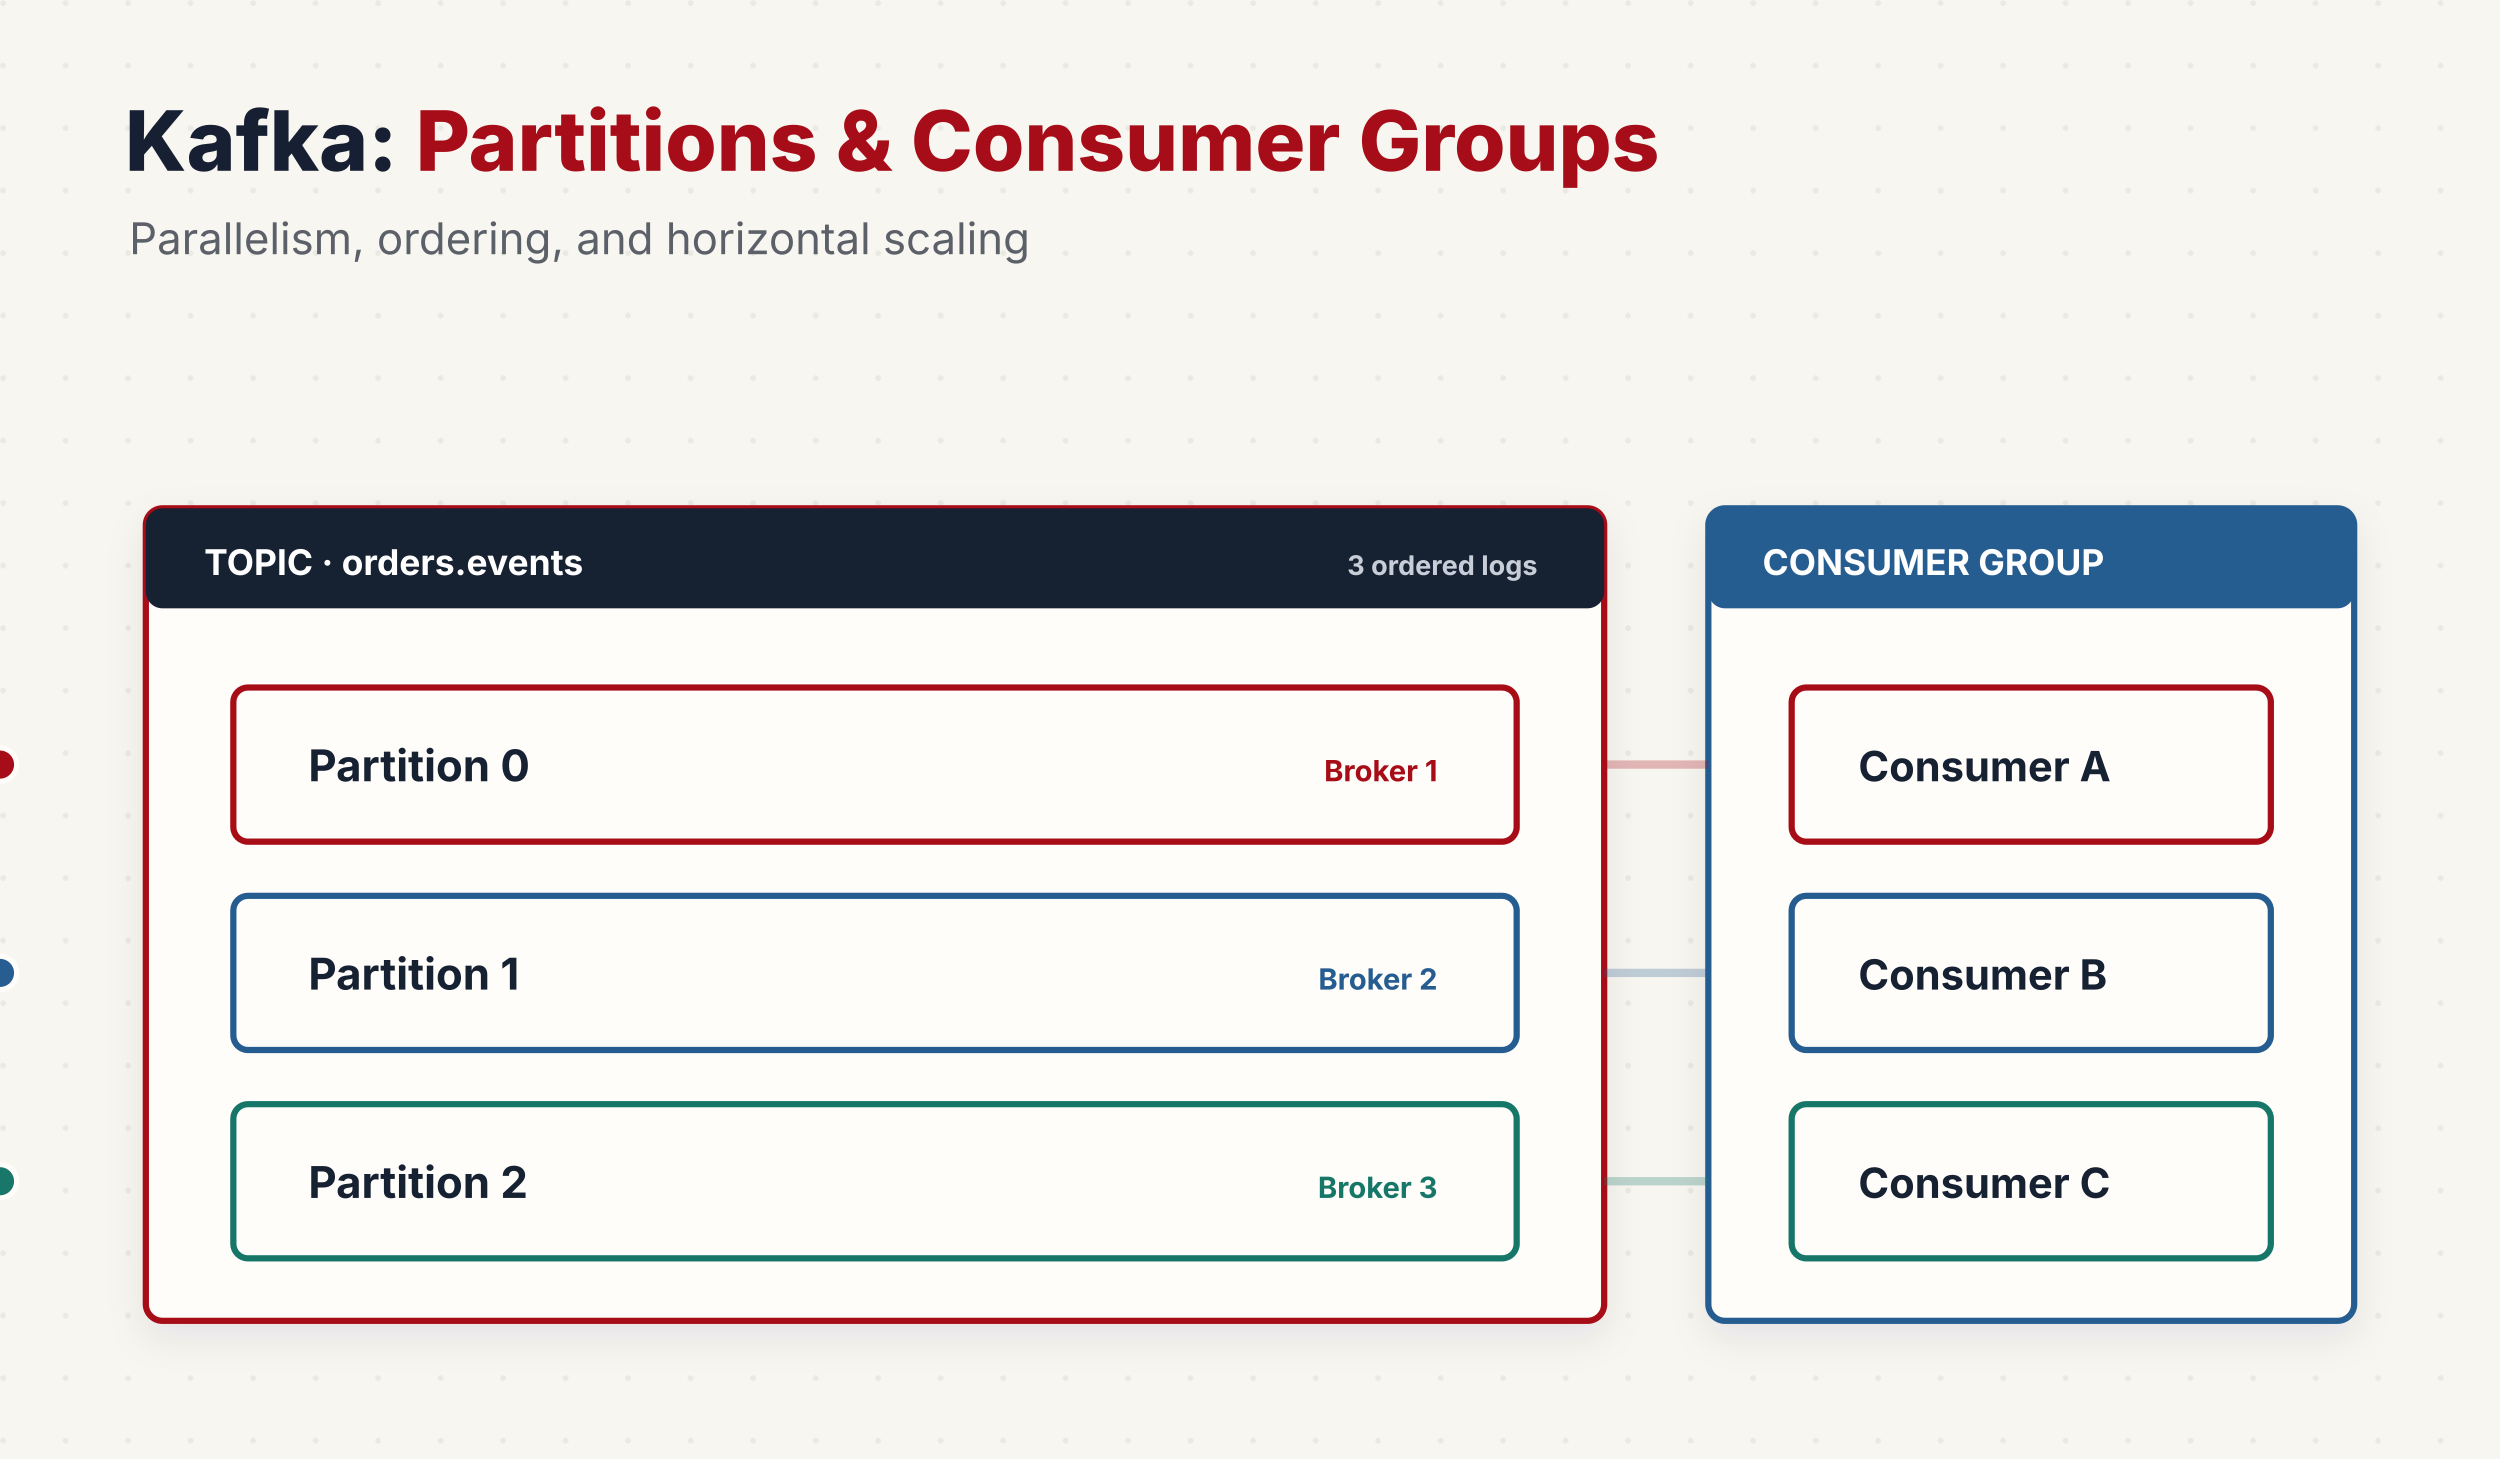
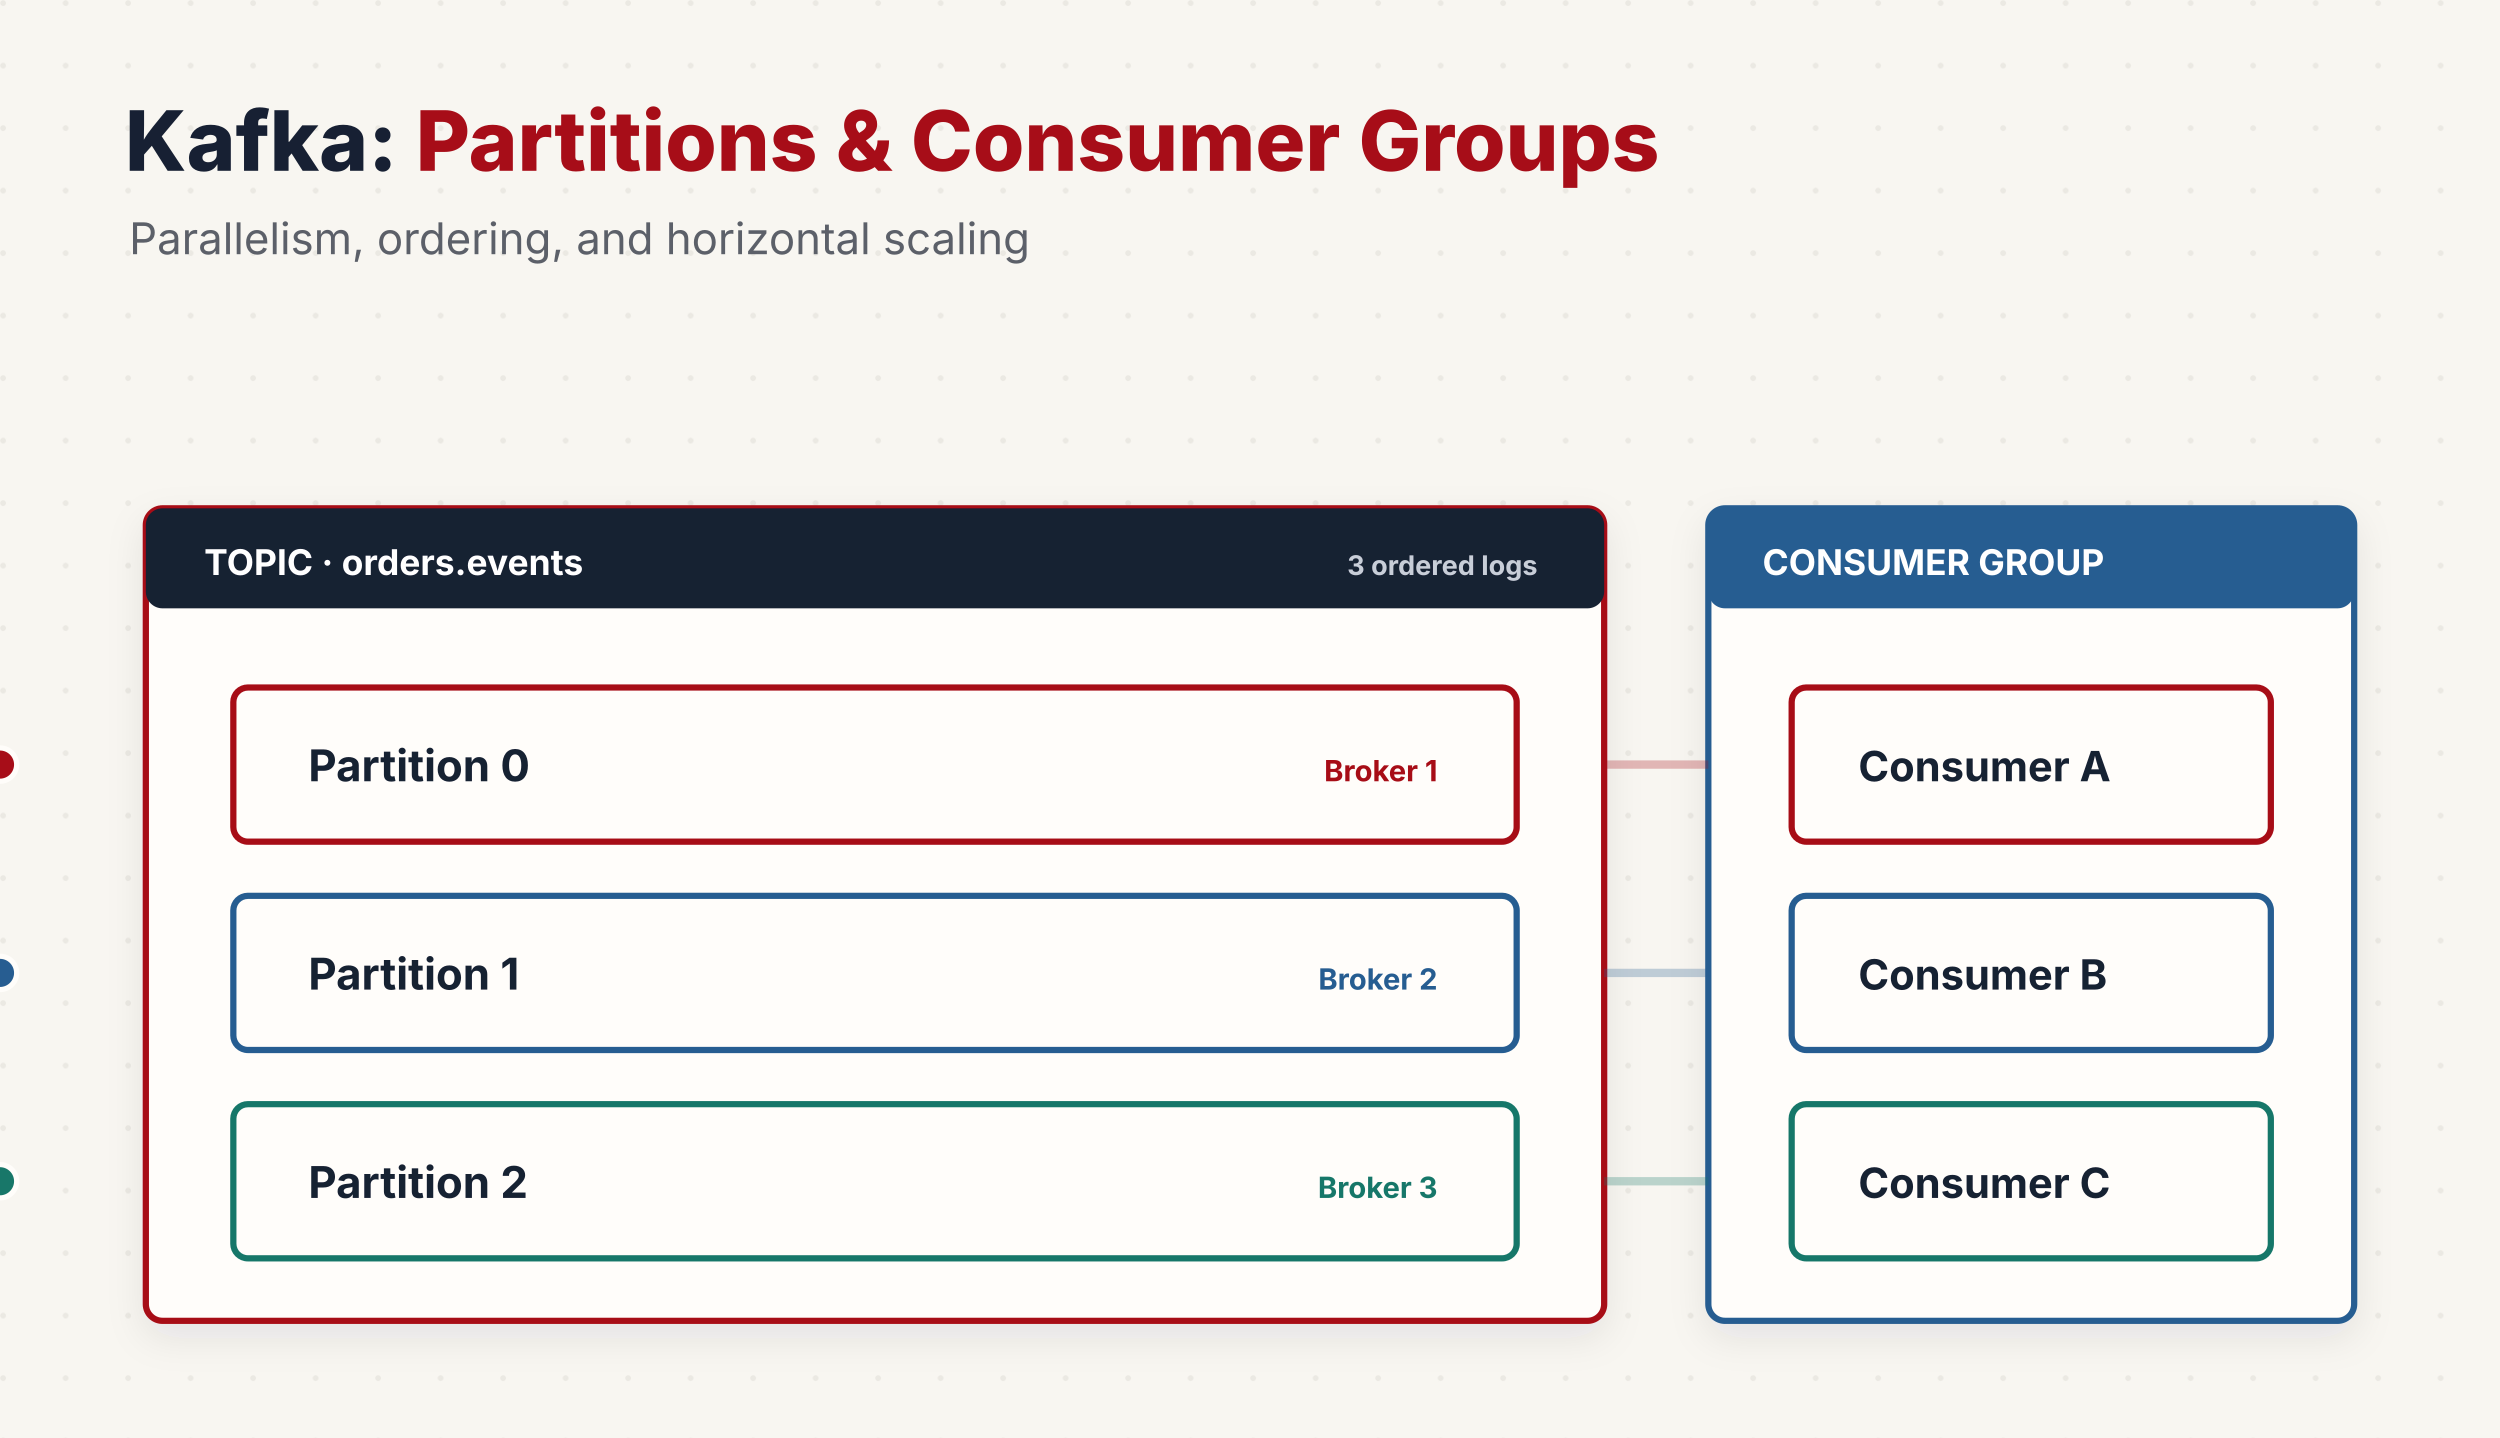
- <svg xmlns="http://www.w3.org/2000/svg" width="960" height="560" viewBox="0 0 1200 700" role="img" aria-labelledby="title desc">
+ <svg xmlns="http://www.w3.org/2000/svg" width="960" height="552" viewBox="0 0 1200 690" role="img" aria-labelledby="title desc">
  <defs>
    <pattern id="grid" width="30" height="30" patternUnits="userSpaceOnUse">
      <circle cx="1.5" cy="1.5" r="1.4" fill="#d9d6cf" opacity=".42" />
    </pattern>
    <filter id="shadow" x="-20%" y="-20%" width="140%" height="140%">
      <feDropShadow dx="0" dy="7" stdDeviation="9" flood-color="#172033" flood-opacity=".08" />
    </filter>
  </defs>
  <rect width="1200" height="800" fill="#f8f6f1" />
  <rect width="1200" height="800" fill="url(#grid)" />
  <g font-family="Inter,ui-sans-serif,system-ui,-apple-system,'Segoe UI',sans-serif">
    <text x="60" y="82" fill="#172033" font-size="40" font-weight="760">Kafka: <tspan fill="#a70d18">Partitions &amp; Consumer Groups</tspan>
    </text>
    <text x="62" y="122" fill="#5c6069" font-size="21">Parallelism, ordering, and horizontal scaling</text>
    <g filter="url(#shadow)">
      <rect x="70" y="244" width="700" height="390" rx="8" fill="#fffdfa" stroke="#a70d18" stroke-width="3" />
      <rect x="70" y="244" width="700" height="48" rx="8" fill="#172033" />
      <text x="98" y="276" fill="#fff" font-size="17" font-weight="750">TOPIC · orders.events</text>
      <text x="738" y="276" text-anchor="end" fill="#c8ced8" font-size="13" font-weight="650">3 ordered logs</text>
      <g fill="#fffdfa" stroke-width="3">
        <rect x="112" y="330" width="616" height="74" rx="7" stroke="#a70d18" />
        <rect x="112" y="430" width="616" height="74" rx="7" stroke="#275d91" />
        <rect x="112" y="530" width="616" height="74" rx="7" stroke="#187769" />
      </g>
      <g fill="#172033" font-size="21" font-weight="720">
        <text x="148" y="375">Partition 0</text>
        <text x="148" y="475">Partition 1</text>
        <text x="148" y="575">Partition 2</text>
      </g>
      <g font-size="14" font-weight="750" text-anchor="end">
        <text x="690" y="375" fill="#a70d18">Broker 1</text>
        <text x="690" y="475" fill="#275d91">Broker 2</text>
        <text x="690" y="575" fill="#187769">Broker 3</text>
      </g>
    </g>
    <g filter="url(#shadow)">
      <rect x="820" y="244" width="310" height="390" rx="8" fill="#fffdfa" stroke="#275d91" stroke-width="3" />
      <rect x="820" y="244" width="310" height="48" rx="8" fill="#275d91" />
      <text x="846" y="276" fill="#fff" font-size="17" font-weight="750">CONSUMER GROUP</text>
      <g fill="#fffdfa" stroke-width="3">
        <rect x="860" y="330" width="230" height="74" rx="7" stroke="#a70d18" />
        <rect x="860" y="430" width="230" height="74" rx="7" stroke="#275d91" />
        <rect x="860" y="530" width="230" height="74" rx="7" stroke="#187769" />
      </g>
      <g fill="#172033" font-size="20" font-weight="720">
        <text x="892" y="375">Consumer A</text>
        <text x="892" y="475">Consumer B</text>
        <text x="892" y="575">Consumer C</text>
      </g>
    </g>
    <g stroke-width="4" fill="none" opacity=".28">
      <path d="M770 367H820" stroke="#a70d18" />
      <path d="M770 467H820" stroke="#275d91" />
      <path d="M770 567H820" stroke="#187769" />
    </g>
    <g stroke="#fffdfa" stroke-width="2.5">
      <circle cy="367" r="8" fill="#a70d18">
        <animate attributeName="cx" values="774;816;774" dur="6s" begin="0s" repeatCount="indefinite" />
      </circle>
      <circle cy="467" r="8" fill="#275d91">
        <animate attributeName="cx" values="774;816;774" dur="6s" begin="-2s" repeatCount="indefinite" />
      </circle>
      <circle cy="567" r="8" fill="#187769">
        <animate attributeName="cx" values="778;816;778" dur="6s" begin="-4s" repeatCount="indefinite" />
      </circle>
    </g>
  </g>
</svg>
